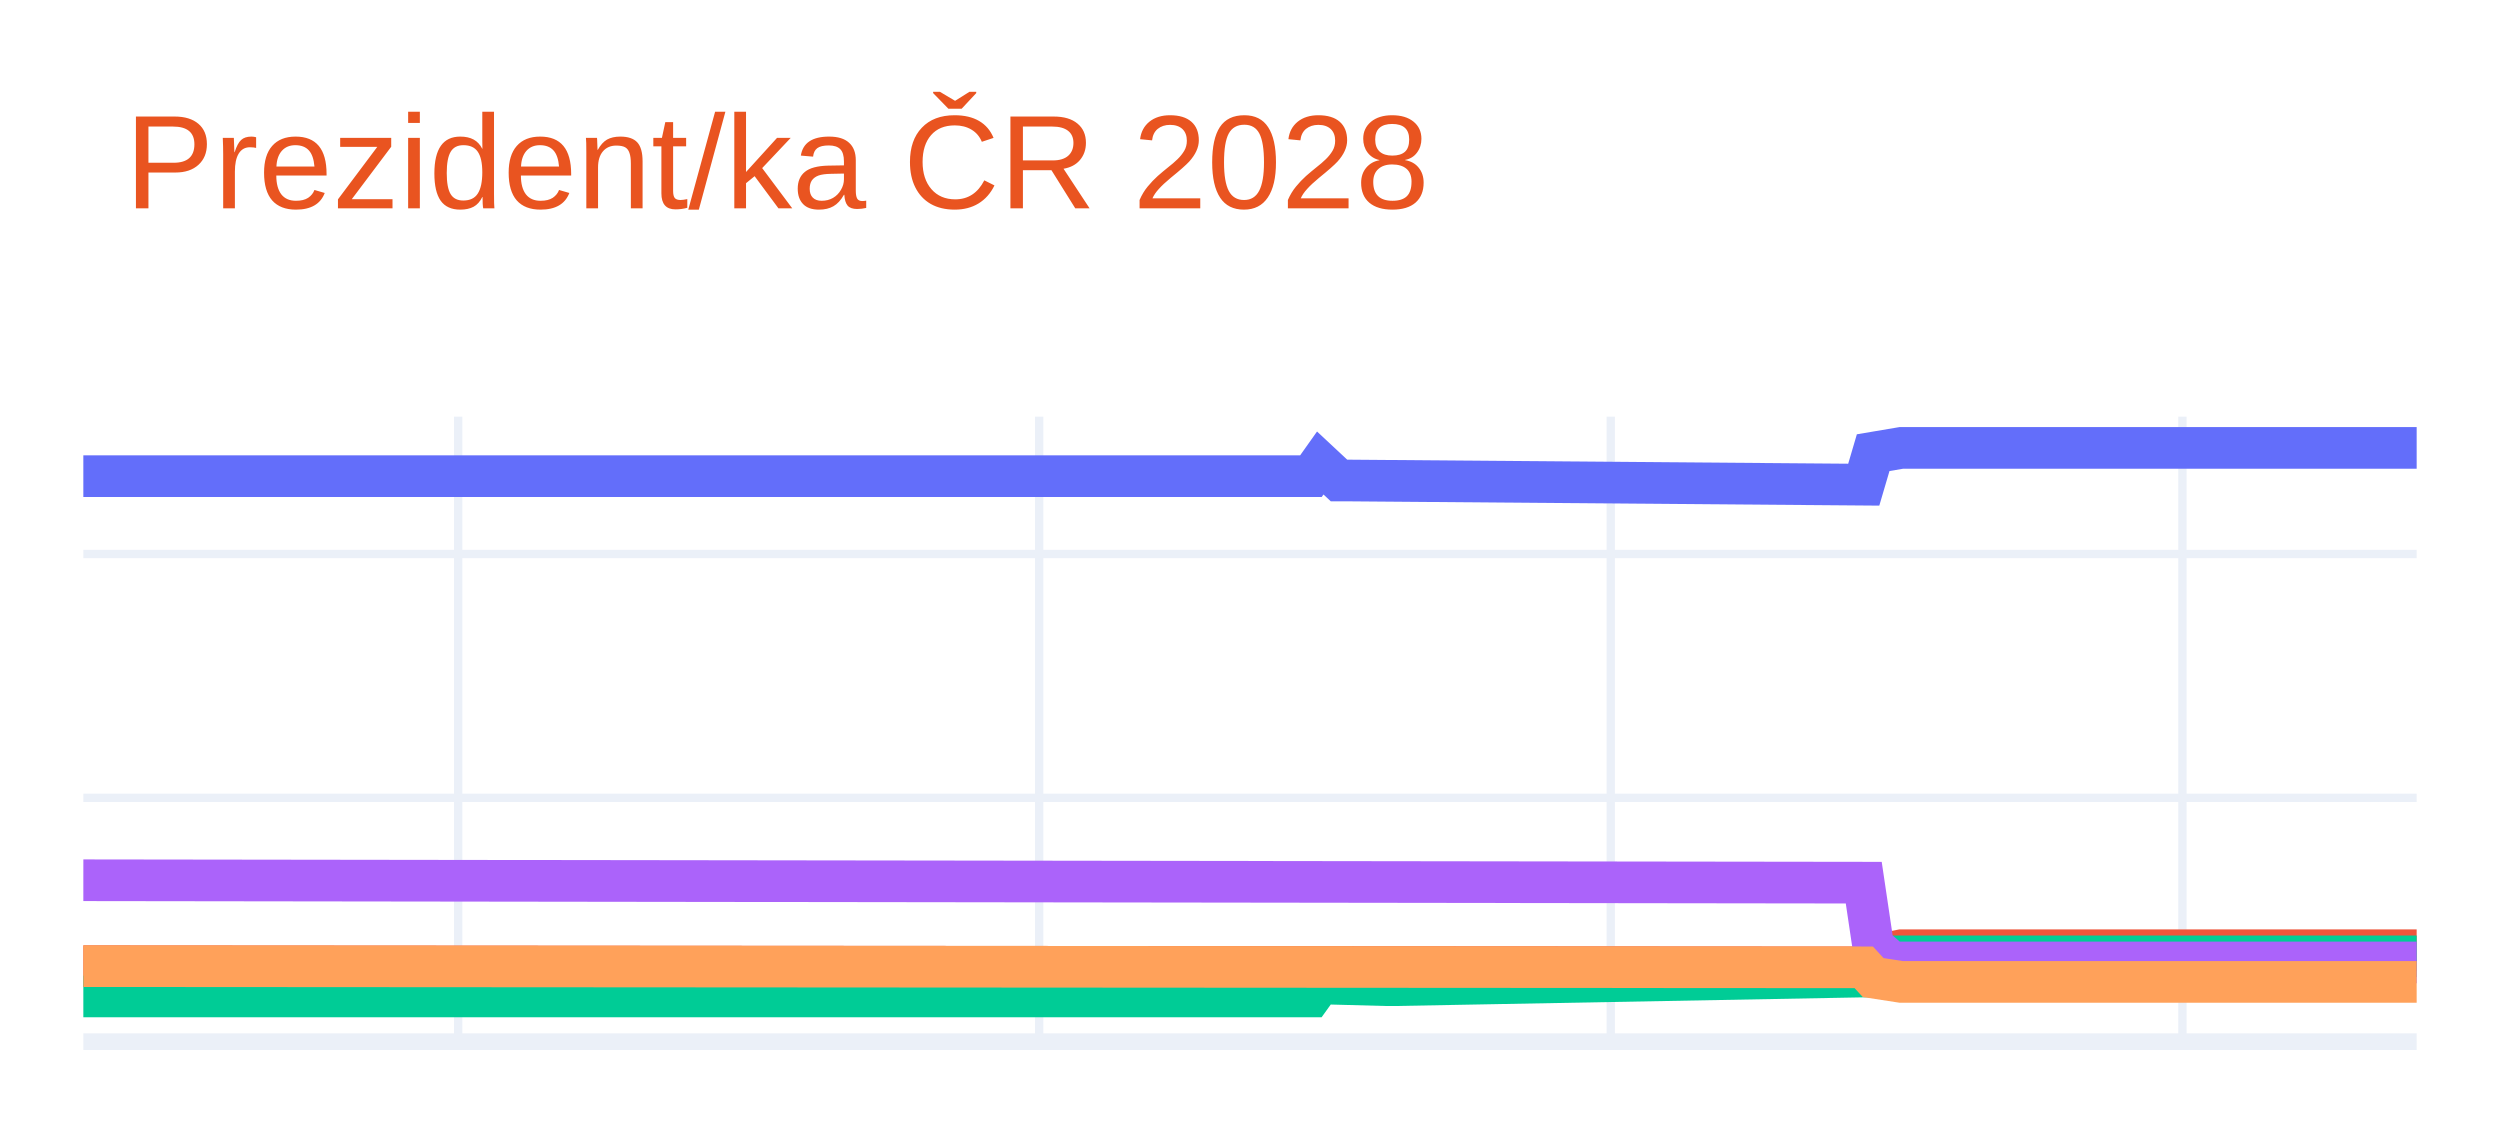
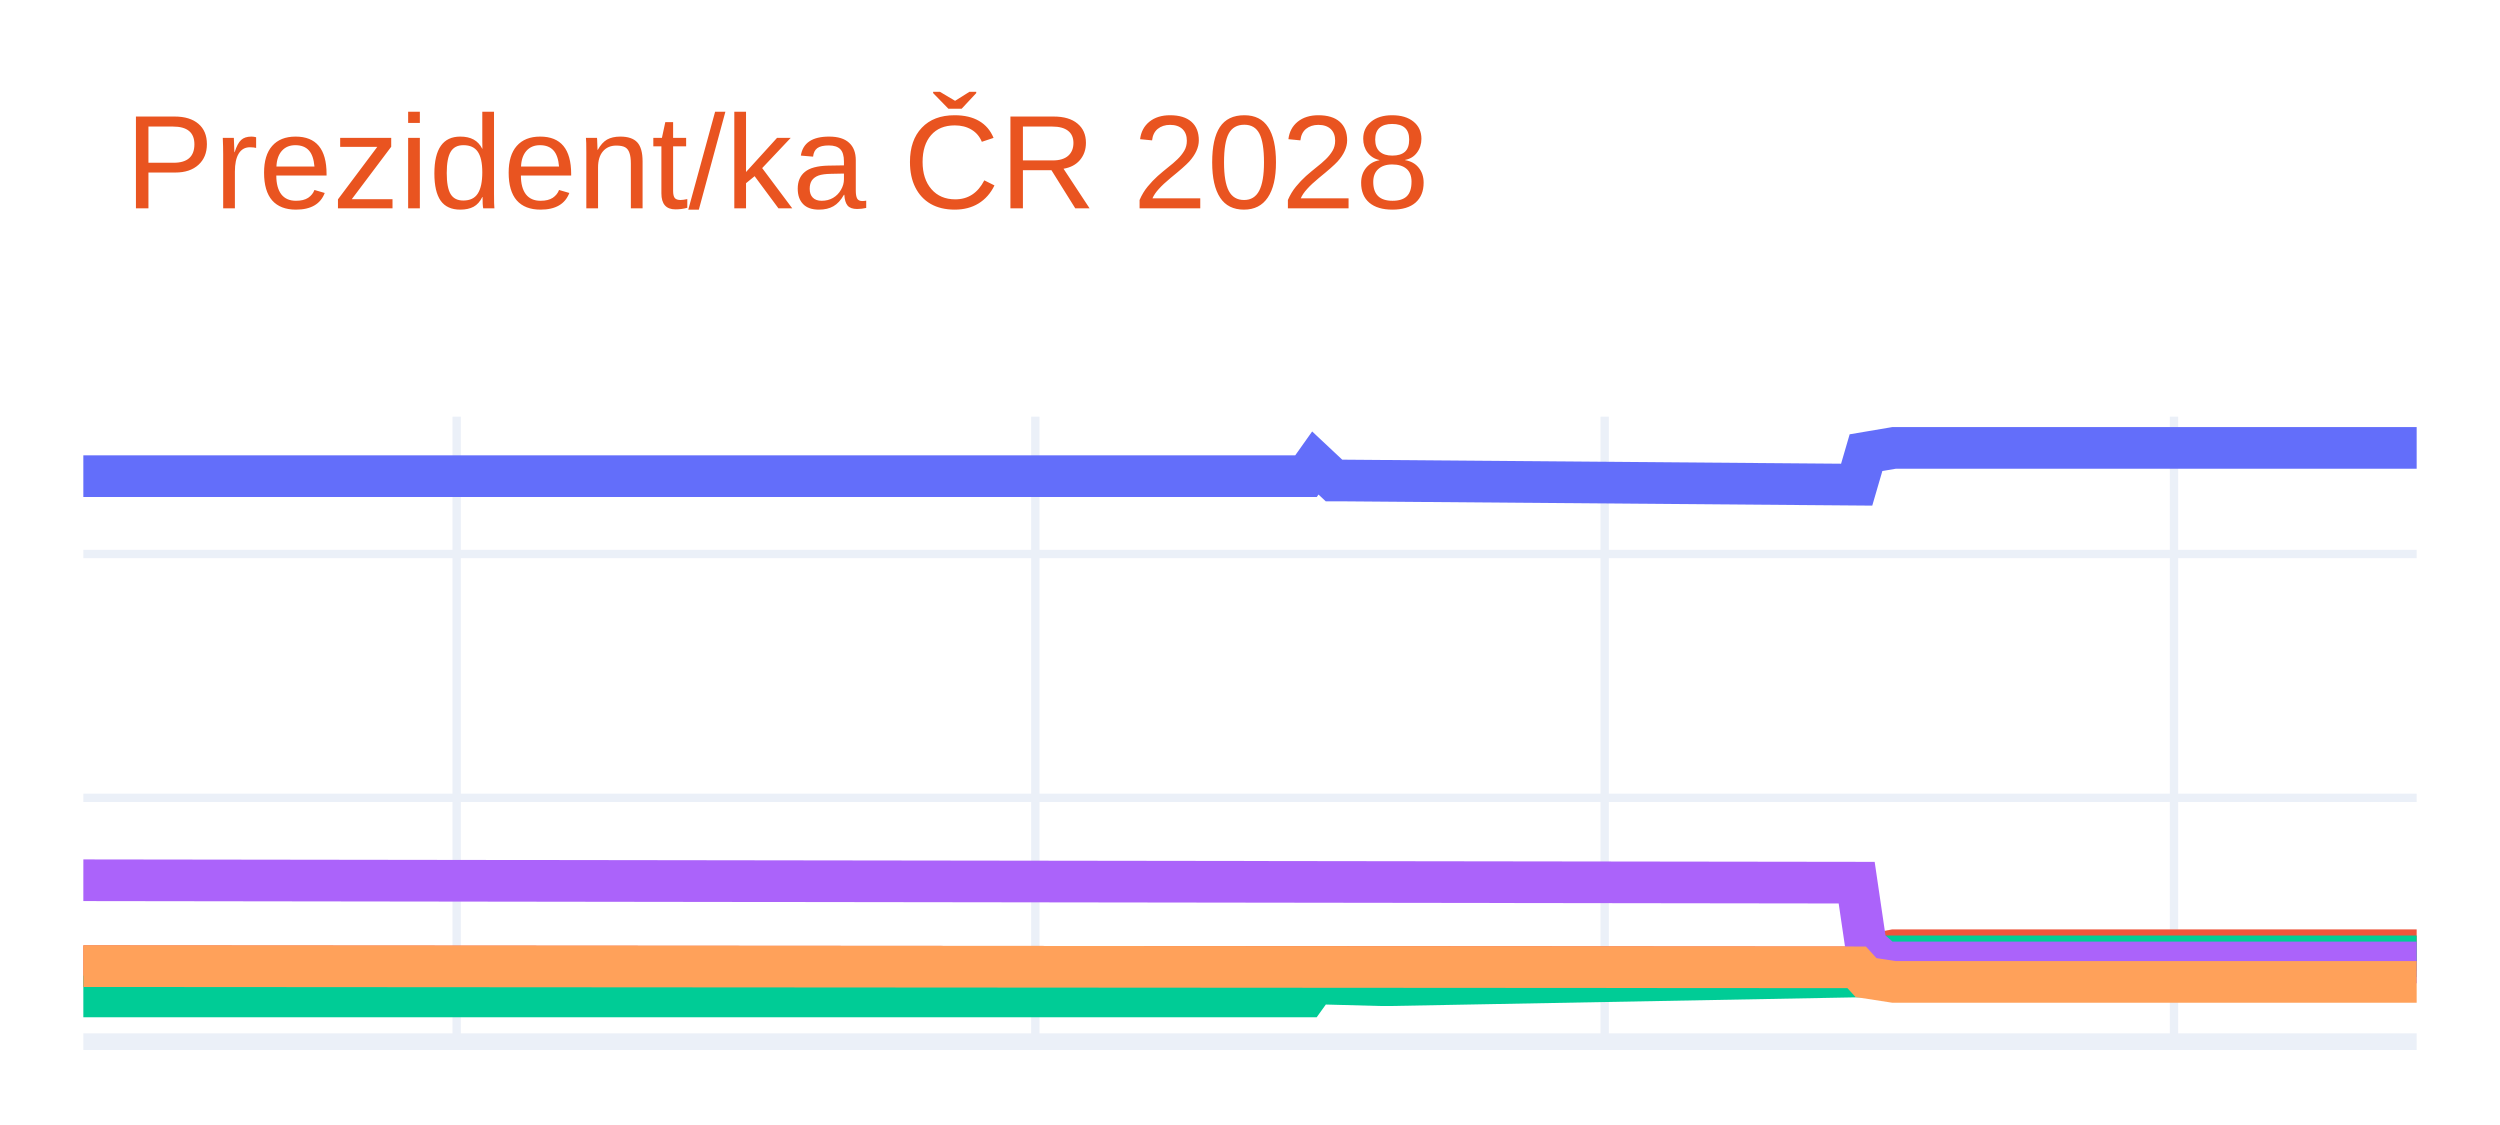
<svg xmlns="http://www.w3.org/2000/svg" class="main-svg" width="300" height="135" style="" viewBox="0 0 300 135">
  <rect x="0" y="0" width="300" height="135" style="fill: rgb(255, 255, 255); fill-opacity: 1;" />
-   <defs id="defs-11b0a8">
+   <defs id="defs-2db7b0">
    <g class="clips">
-       <clipPath id="clip11b0a8xyplot" class="plotclip">
+       <clipPath id="clip2db7b0xyplot" class="plotclip">
        <rect width="280" height="75" />
      </clipPath>
-       <clipPath class="axesclip" id="clip11b0a8x">
+       <clipPath class="axesclip" id="clip2db7b0x">
        <rect x="10" y="0" width="280" height="135" />
      </clipPath>
-       <clipPath class="axesclip" id="clip11b0a8y">
+       <clipPath class="axesclip" id="clip2db7b0y">
        <rect x="0" y="50" width="300" height="75" />
      </clipPath>
-       <clipPath class="axesclip" id="clip11b0a8xy">
+       <clipPath class="axesclip" id="clip2db7b0xy">
        <rect x="10" y="50" width="280" height="75" />
      </clipPath>
    </g>
    <g class="gradients" />
    <g class="patterns" />
  </defs>
  <g class="bglayer" />
  <g class="layer-below">
    <g class="imagelayer" />
    <g class="shapelayer" />
  </g>
  <g class="cartesianlayer">
    <g class="subplot xy">
      <g class="layer-subplot">
        <g class="shapelayer" />
        <g class="imagelayer" />
      </g>
      <g class="minor-gridlayer">
        <g class="x" />
        <g class="y" />
      </g>
      <g class="gridlayer">
        <g class="x">
-           <path class="xgrid crisp" transform="translate(54.98,0)" d="M0,50v75" style="stroke: rgb(235, 240, 248); stroke-opacity: 1; stroke-width: 1px;" />
-           <path class="xgrid crisp" transform="translate(124.7,0)" d="M0,50v75" style="stroke: rgb(235, 240, 248); stroke-opacity: 1; stroke-width: 1px;" />
-           <path class="xgrid crisp" transform="translate(193.29,0)" d="M0,50v75" style="stroke: rgb(235, 240, 248); stroke-opacity: 1; stroke-width: 1px;" />
-           <path class="xgrid crisp" transform="translate(261.89,0)" d="M0,50v75" style="stroke: rgb(235, 240, 248); stroke-opacity: 1; stroke-width: 1px;" />
+           <path class="xgrid crisp" transform="translate(54.8,0)" d="M0,50v75" style="stroke: rgb(235, 240, 248); stroke-opacity: 1; stroke-width: 1px;" />
+           <path class="xgrid crisp" transform="translate(124.24,0)" d="M0,50v75" style="stroke: rgb(235, 240, 248); stroke-opacity: 1; stroke-width: 1px;" />
+           <path class="xgrid crisp" transform="translate(192.56,0)" d="M0,50v75" style="stroke: rgb(235, 240, 248); stroke-opacity: 1; stroke-width: 1px;" />
+           <path class="xgrid crisp" transform="translate(260.88,0)" d="M0,50v75" style="stroke: rgb(235, 240, 248); stroke-opacity: 1; stroke-width: 1px;" />
        </g>
        <g class="y">
          <path class="ygrid crisp" transform="translate(0,95.74)" d="M10,0h280" style="stroke: rgb(235, 240, 248); stroke-opacity: 1; stroke-width: 1px;" />
          <path class="ygrid crisp" transform="translate(0,66.48)" d="M10,0h280" style="stroke: rgb(235, 240, 248); stroke-opacity: 1; stroke-width: 1px;" />
        </g>
      </g>
      <g class="zerolinelayer">
        <path class="yzl zl crisp" transform="translate(0,125)" d="M10,0h280" style="stroke: rgb(235, 240, 248); stroke-opacity: 1; stroke-width: 2px;" />
      </g>
      <path class="xlines-below" />
      <path class="ylines-below" />
      <g class="overlines-below" />
      <g class="xaxislayer-below" />
      <g class="yaxislayer-below" />
      <g class="overaxes-below" />
-       <g class="plot" transform="translate(10,50)" clip-path="url(#clip11b0a8xyplot)">
+       <g class="plot" transform="translate(10,50)" clip-path="url(#clip2db7b0xyplot)">
        <g class="scatterlayer mlayer">
-           <g class="trace scatter tracee18d2f" style="stroke-miterlimit: 2; opacity: 1;">
+           <g class="trace scatter tracee860c0" style="stroke-miterlimit: 2; opacity: 1;">
            <g class="fills" />
            <g class="errorbars" />
            <g class="lines">
-               <path class="js-line" d="M0,7.14L147.31,7.14L148.43,5.56L150.68,7.66L151.81,7.66L213.65,8.16L214.78,4.32L218.15,3.75L219.28,3.75L280,3.75" style="vector-effect: none; fill: none; stroke: rgb(99, 110, 250); stroke-opacity: 1; stroke-width: 5px; opacity: 1;" />
+               <path class="js-line" d="M0,7.14L146.72,7.14L147.84,5.56L150.08,7.66L151.2,7.66L212.8,8.16L213.92,4.32L217.28,3.75L218.4,3.75L280,3.75" style="vector-effect: none; fill: none; stroke: rgb(99, 110, 250); stroke-opacity: 1; stroke-width: 5px; opacity: 1;" />
            </g>
            <g class="points" />
            <g class="text" />
          </g>
-           <g class="trace scatter trace85ad29" style="stroke-miterlimit: 2; opacity: 1;">
+           <g class="trace scatter trace73dd79" style="stroke-miterlimit: 2; opacity: 1;">
            <g class="fills" />
            <g class="errorbars" />
            <g class="lines">
-               <path class="js-line" d="M0,65.94L213.65,66.08L214.78,64.69L218.15,64.03L219.28,64.03L280,64.03" style="vector-effect: none; fill: none; stroke: rgb(239, 85, 59); stroke-opacity: 1; stroke-width: 5px; opacity: 1;" />
+               <path class="js-line" d="M0,65.94L212.8,66.08L213.92,64.69L217.28,64.03L218.4,64.03L280,64.03" style="vector-effect: none; fill: none; stroke: rgb(239, 85, 59); stroke-opacity: 1; stroke-width: 5px; opacity: 1;" />
            </g>
            <g class="points" />
            <g class="text" />
          </g>
-           <g class="trace scatter trace200db7" style="stroke-miterlimit: 2; opacity: 1;">
+           <g class="trace scatter trace61027a" style="stroke-miterlimit: 2; opacity: 1;">
            <g class="fills" />
            <g class="errorbars" />
            <g class="lines">
-               <path class="js-line" d="M0,69.57L147.31,69.57L148.43,68.01L156.31,68.22L157.43,68.22L213.65,67.18L214.78,65.57L217.03,64.76L218.15,64.76L280,64.76" style="vector-effect: none; fill: none; stroke: rgb(0, 204, 150); stroke-opacity: 1; stroke-width: 5px; opacity: 1;" />
+               <path class="js-line" d="M0,69.57L146.72,69.57L147.84,68.01L155.68,68.22L156.8,68.22L212.8,67.18L213.92,65.57L216.16,64.76L217.28,64.76L280,64.76" style="vector-effect: none; fill: none; stroke: rgb(0, 204, 150); stroke-opacity: 1; stroke-width: 5px; opacity: 1;" />
            </g>
            <g class="points" />
            <g class="text" />
          </g>
-           <g class="trace scatter tracea7e608" style="stroke-miterlimit: 2; opacity: 1;">
+           <g class="trace scatter trace288591" style="stroke-miterlimit: 2; opacity: 1;">
            <g class="fills" />
            <g class="errorbars" />
            <g class="lines">
-               <path class="js-line" d="M0,55.63L213.65,55.92L214.78,63.53L217.03,65.49L218.15,65.49L280,65.49" style="vector-effect: none; fill: none; stroke: rgb(171, 99, 250); stroke-opacity: 1; stroke-width: 5px; opacity: 1;" />
+               <path class="js-line" d="M0,55.63L212.8,55.92L213.92,63.53L216.16,65.49L217.28,65.49L280,65.49" style="vector-effect: none; fill: none; stroke: rgb(171, 99, 250); stroke-opacity: 1; stroke-width: 5px; opacity: 1;" />
            </g>
            <g class="points" />
            <g class="text" />
          </g>
-           <g class="trace scatter tracee5cb37" style="stroke-miterlimit: 2; opacity: 1;">
+           <g class="trace scatter trace7f5d82" style="stroke-miterlimit: 2; opacity: 1;">
            <g class="fills" />
            <g class="errorbars" />
            <g class="lines">
-               <path class="js-line" d="M0,65.94L213.65,66.08L214.78,67.31L218.15,67.83L219.28,67.83L280,67.83" style="vector-effect: none; fill: none; stroke: rgb(255, 161, 90); stroke-opacity: 1; stroke-width: 5px; opacity: 1;" />
+               <path class="js-line" d="M0,65.94L212.8,66.08L213.92,67.31L217.28,67.83L218.4,67.83L280,67.83" style="vector-effect: none; fill: none; stroke: rgb(255, 161, 90); stroke-opacity: 1; stroke-width: 5px; opacity: 1;" />
            </g>
            <g class="points" />
            <g class="text" />
          </g>
        </g>
      </g>
      <g class="overplot" />
      <path class="xlines-above crisp" d="M0,0" style="fill: none;" />
      <path class="ylines-above crisp" d="M0,0" style="fill: none;" />
      <g class="overlines-above" />
      <g class="xaxislayer-above" />
      <g class="yaxislayer-above" />
      <g class="overaxes-above" />
    </g>
  </g>
  <g class="polarlayer" />
  <g class="smithlayer" />
  <g class="ternarylayer" />
  <g class="geolayer" />
  <g class="funnelarealayer" />
  <g class="pielayer" />
  <g class="iciclelayer" />
  <g class="treemaplayer" />
  <g class="sunburstlayer" />
  <g class="glimages" />
-   <defs id="topdefs-11b0a8">
+   <defs id="topdefs-2db7b0">
    <g class="clips" />
  </defs>
  <g class="layer-above">
    <g class="imagelayer" />
    <g class="shapelayer" />
  </g>
  <g class="infolayer">
    <g class="g-gtitle">
      <text class="gtitle" x="15" y="25" text-anchor="start" dy="0em" style="font-family: Ubuntu, verdana, arial, sans-serif; font-size: 16px; fill: rgb(233, 84, 32); opacity: 1; font-weight: normal; white-space: pre;">Prezident/ka ČR 2028</text>
    </g>
    <g class="g-xtitle" />
    <g class="g-ytitle" />
  </g>
</svg>
